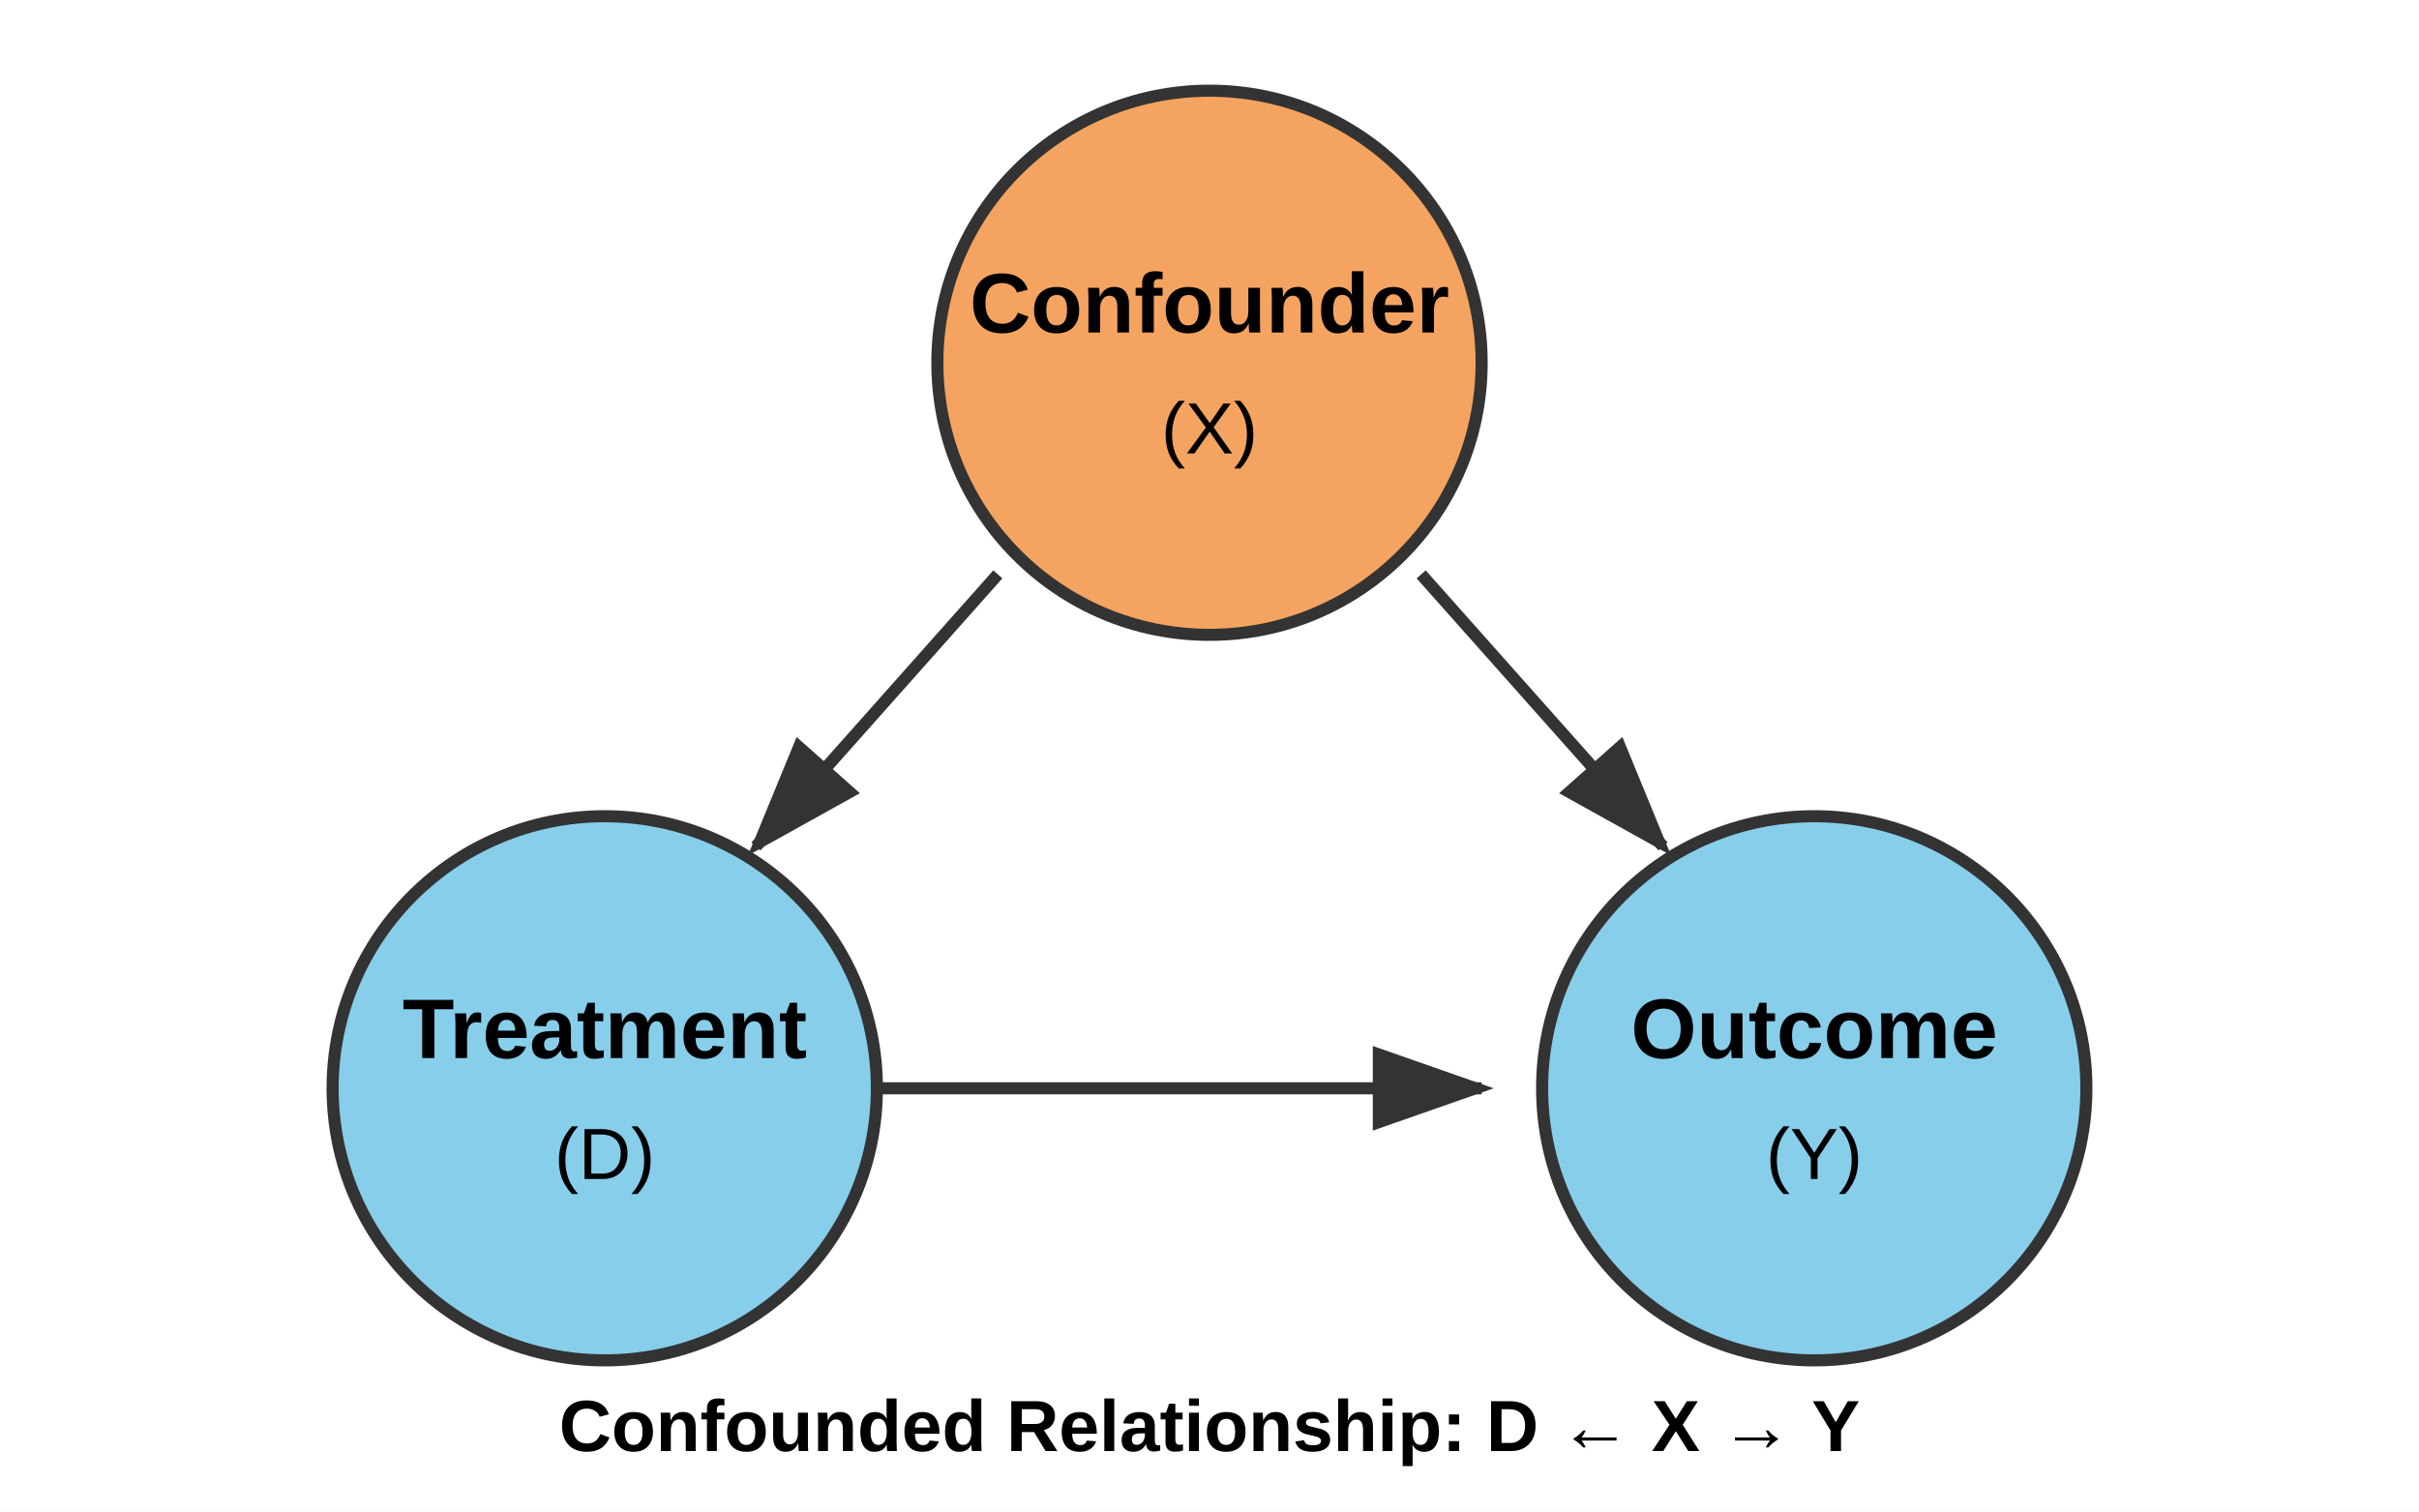
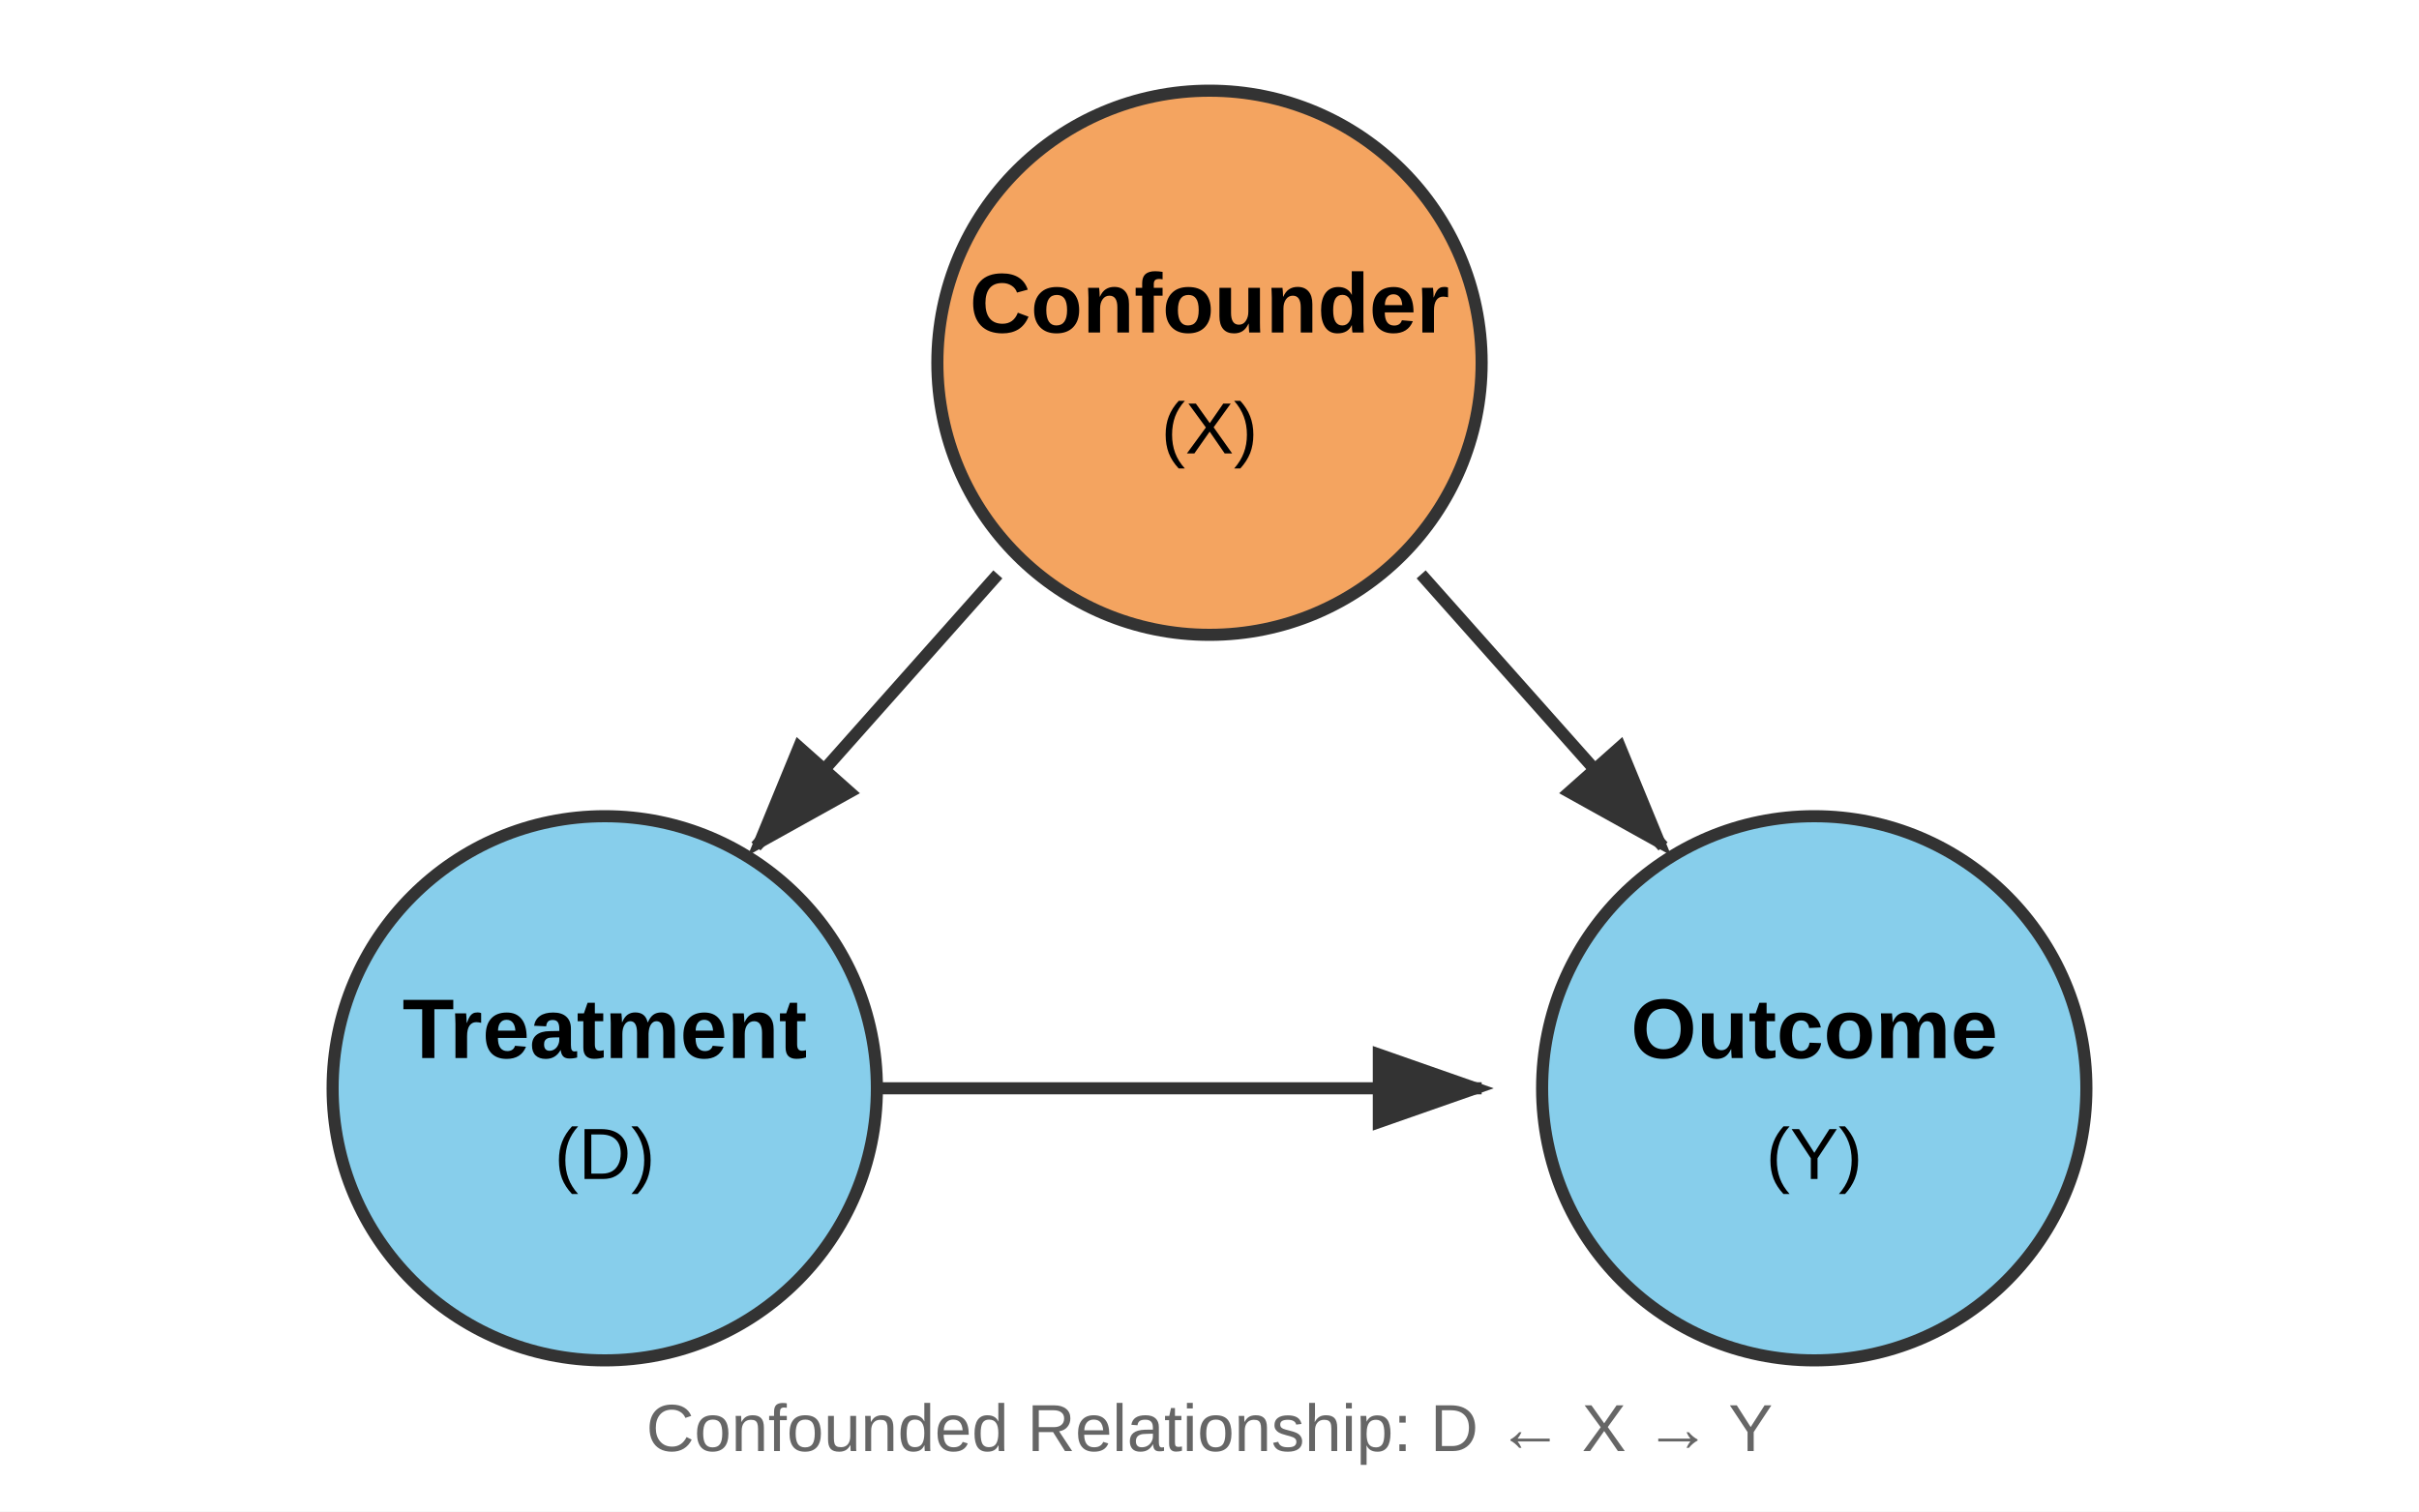
<svg xmlns="http://www.w3.org/2000/svg" viewBox="0 0 400 250" width="400" height="250">
  <defs>
    <marker id="arrowhead" markerWidth="10" markerHeight="7" refX="9" refY="3.5" orient="auto">
      <polygon points="0 0, 10 3.5, 0 7" fill="#333" />
    </marker>
  </defs>
  <rect width="400" height="250" fill="white" />
  <circle cx="200" cy="60" r="45" fill="#F4A460" stroke="#333" stroke-width="2" />
  <text x="200" y="55" text-anchor="middle" font-family="Arial" font-size="14" font-weight="bold">Confounder</text>
  <text x="200" y="75" text-anchor="middle" font-family="Arial" font-size="12">(X)</text>
  <circle cx="100" cy="180" r="45" fill="#87CEEB" stroke="#333" stroke-width="2" />
  <text x="100" y="175" text-anchor="middle" font-family="Arial" font-size="14" font-weight="bold">Treatment</text>
  <text x="100" y="195" text-anchor="middle" font-family="Arial" font-size="12">(D)</text>
  <circle cx="300" cy="180" r="45" fill="#87CEEB" stroke="#333" stroke-width="2" />
  <text x="300" y="175" text-anchor="middle" font-family="Arial" font-size="14" font-weight="bold">Outcome</text>
  <text x="300" y="195" text-anchor="middle" font-family="Arial" font-size="12">(Y)</text>
  <line x1="165" y1="95" x2="125" y2="140" stroke="#333" stroke-width="2" marker-end="url(#arrowhead)" />
  <line x1="235" y1="95" x2="275" y2="140" stroke="#333" stroke-width="2" marker-end="url(#arrowhead)" />
  <line x1="145" y1="180" x2="245" y2="180" stroke="#333" stroke-width="2" marker-end="url(#arrowhead)" />
-   <text x="200" y="240" text-anchor="middle" font-family="Arial" font-size="12" font-weight="bold">Confounded Relationship: D ← X → Y</text>
+   <text x="200" y="240" text-anchor="middle" font-family="Arial" font-size="11" fill="#666">Confounded Relationship: D ← X → Y</text>
</svg>
